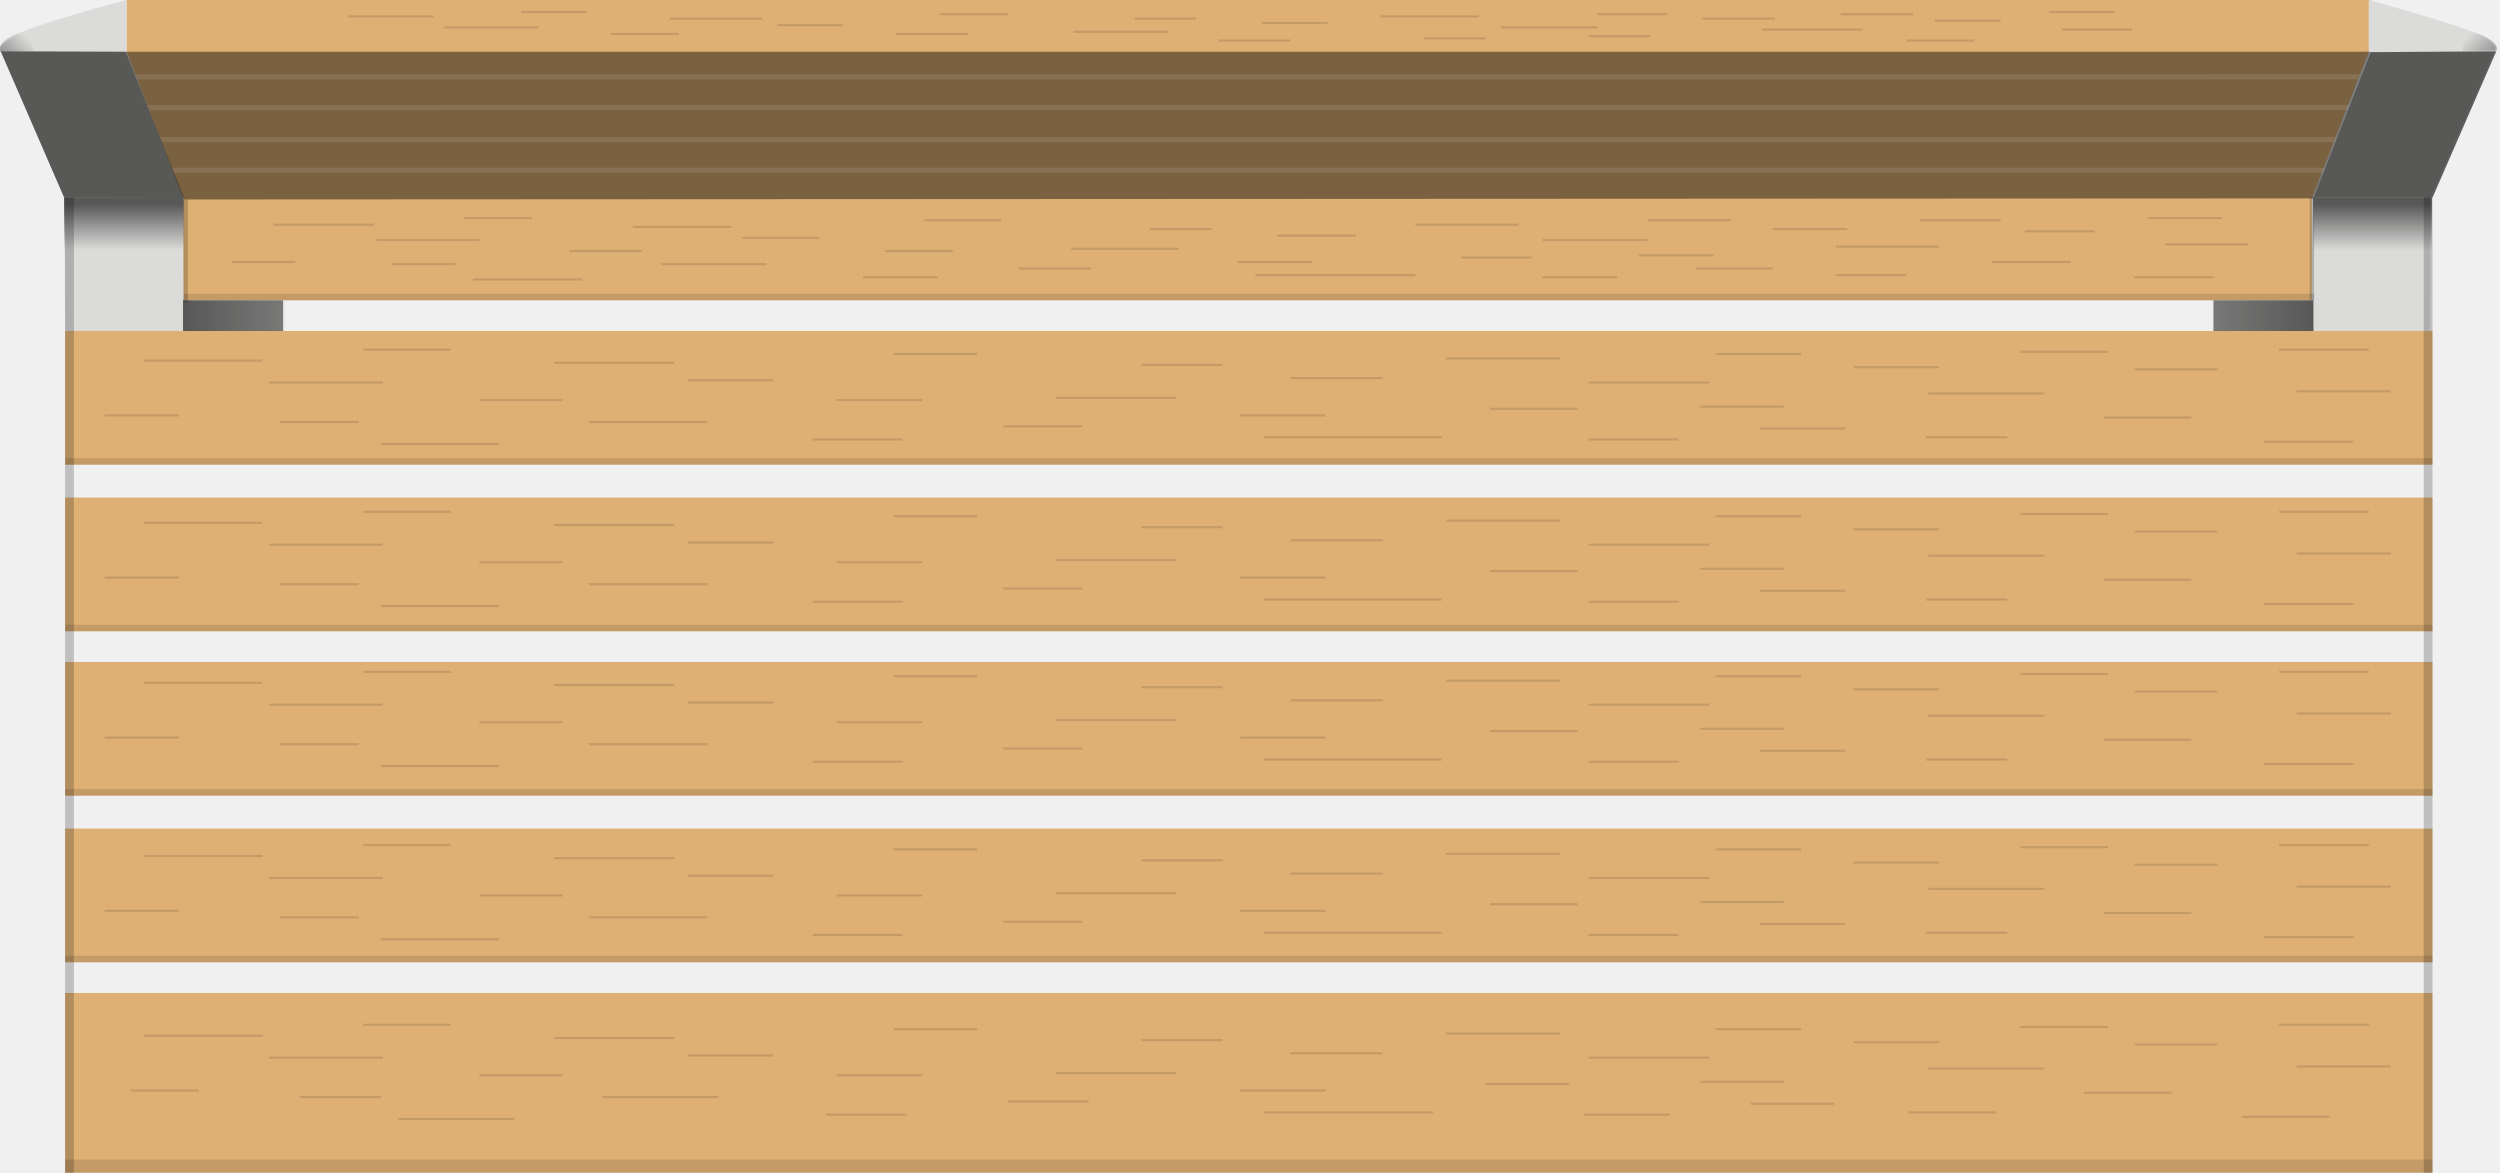
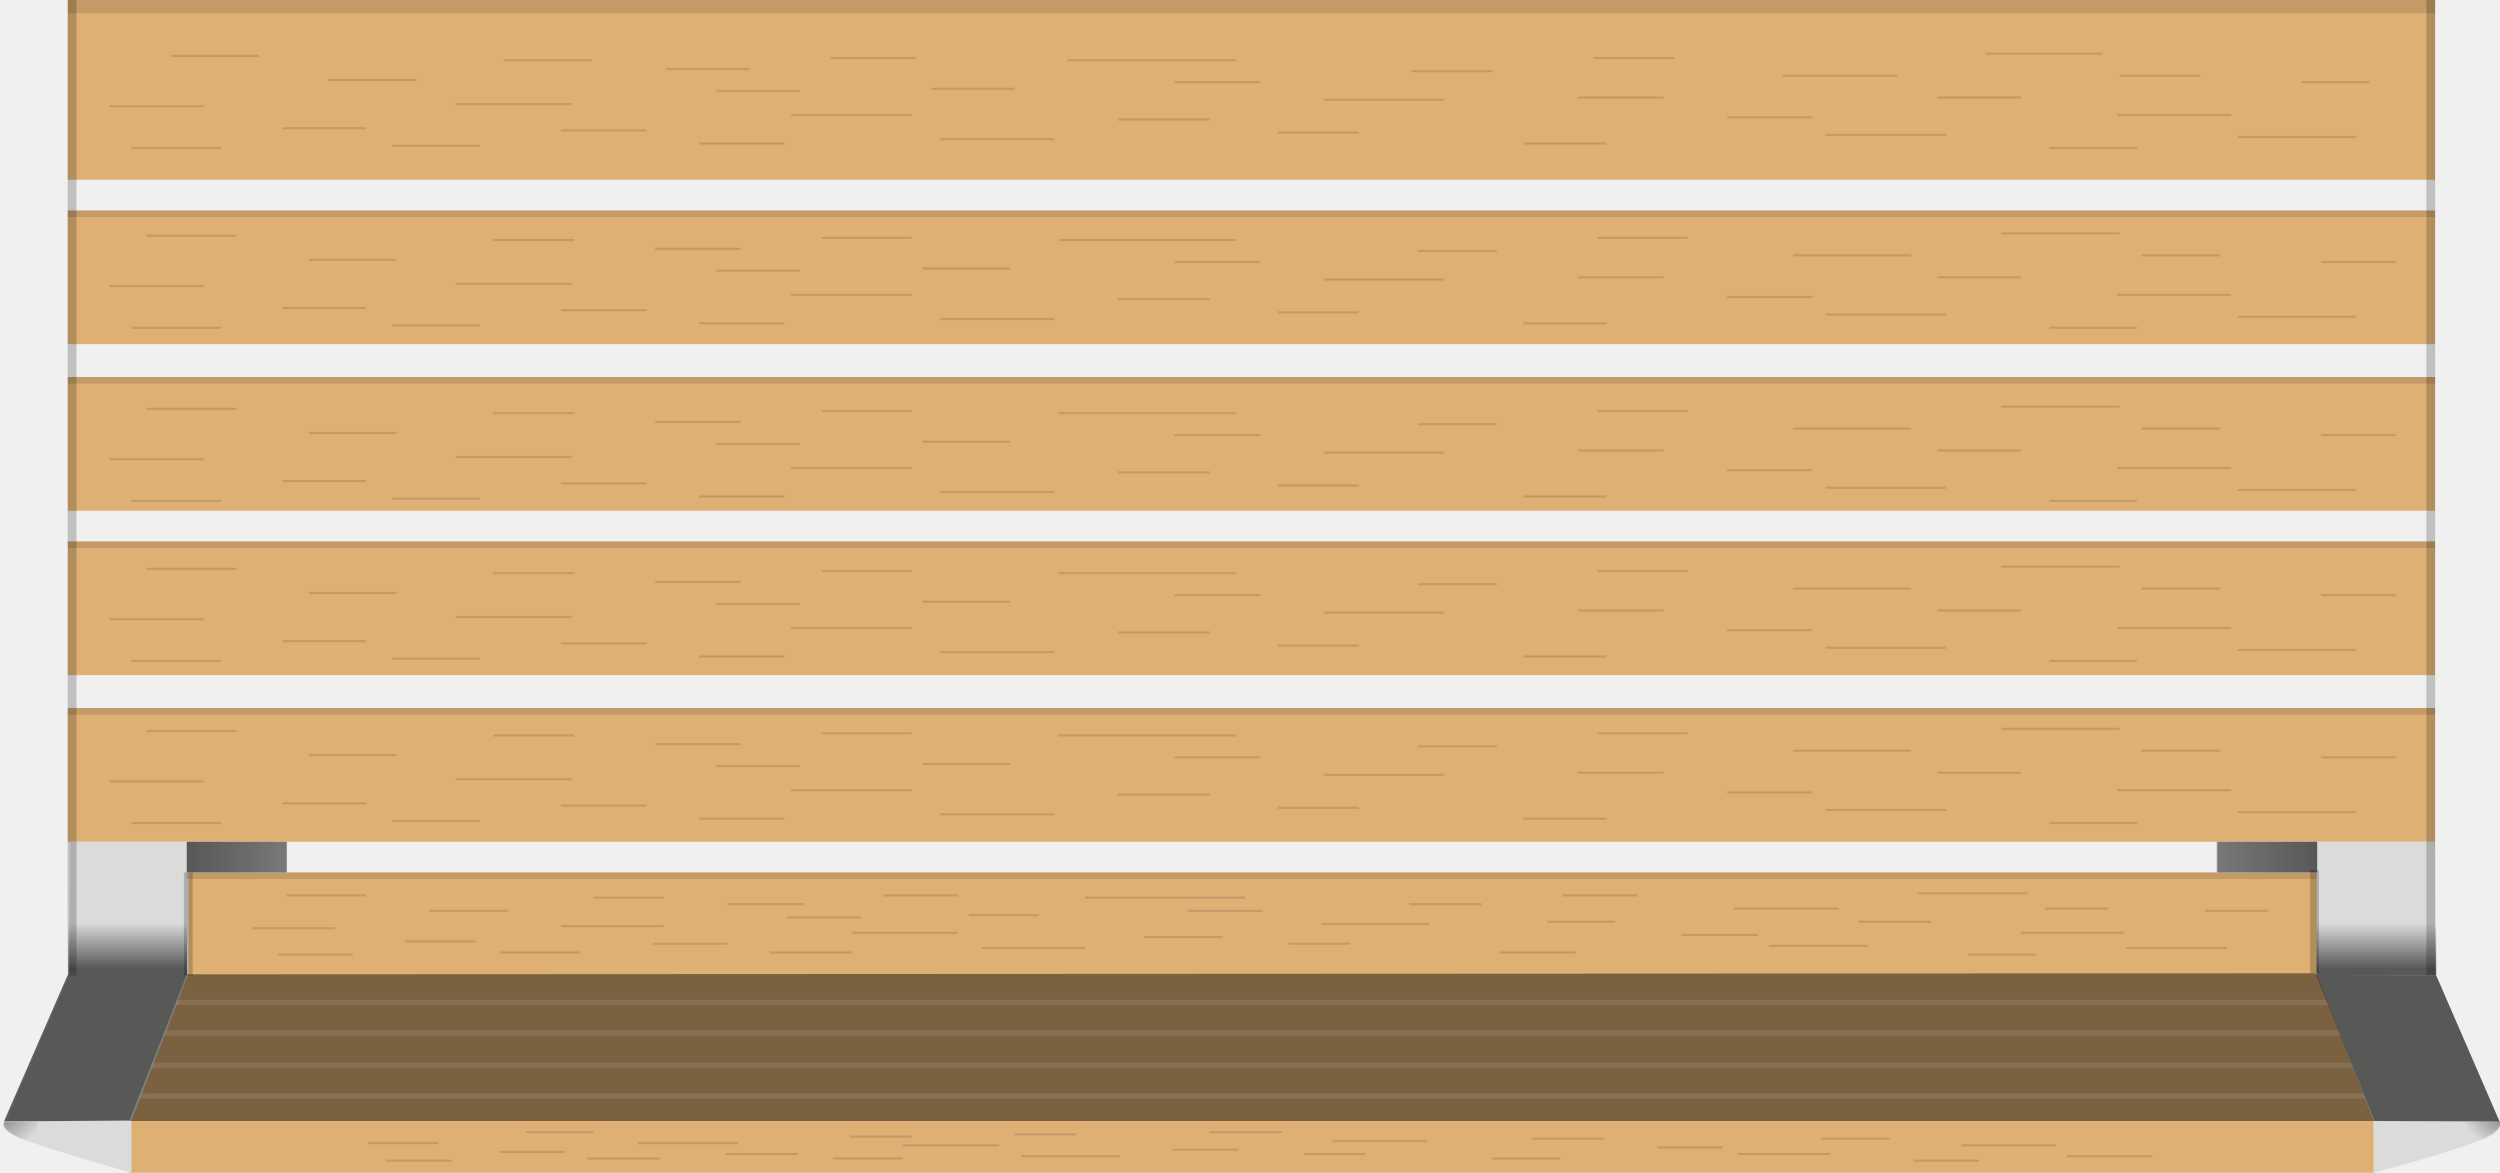
- <svg xmlns="http://www.w3.org/2000/svg" version="1.1" id="Layer_1" x="0px" y="0px" viewBox="0 0 1140.5 535" style="enable-background:new 0 0 1140.5 535;" xml:space="preserve">
-   <style type="text/css">
- 	.st0{fill:#FF0086;fill-opacity:0;}
- 	.st1{fill:#DEB074;}
- 	.st2{fill:#DBDBDA;}
- 	.st3{opacity:0.45;}
- 	.st4{opacity:0.1;}
- 	.st5{fill:#FFFFFF;}
- 	.st6{opacity:0.15;}
- 	.st7{fill:none;}
- 	.st8{fill:url(#XMLID_2_);}
- 	.st9{opacity:0.6;}
- 	.st10{fill:none;stroke:#B2B2B2;stroke-width:4.487;stroke-miterlimit:10;}
- 	.st11{fill:url(#XMLID_3_);}
- 	.st12{opacity:0.12;}
- 	.st13{fill:url(#XMLID_4_);}
- 	.st14{fill:url(#XMLID_5_);}
- 	.st15{fill:url(#XMLID_6_);}
- 	.st16{fill:url(#XMLID_7_);}
- 	.st17{opacity:0.2;fill:none;stroke:#000000;stroke-width:4;stroke-miterlimit:10;enable-background:new    ;}
- 	.st18{opacity:0.2;fill:none;stroke:#000000;stroke-width:2;stroke-miterlimit:10;enable-background:new    ;}
- 	.st19{fill:none;stroke:#000000;stroke-miterlimit:10;}
- </style>
-   <g id="seat-2">
-     <rect id="bounds_4_" x="0.7" y="0" class="st0" width="1140" height="535" />
-     <g id="style1">
-       <g id="XMLID_2169_">
-         <polygon id="XMLID_592_" class="st1" points="83.6,137 1055.7,137 1055.7,91.3 1081.7,23.6 1081.7,0 57.7,0 57.7,23.6 83.2,91         " />
-       </g>
-       <g id="XMLID_2167_">
-         <rect id="XMLID_2168_" x="29.7" y="453" class="st1" width="1080" height="82" />
-       </g>
-       <g id="XMLID_2165_">
-         <rect id="XMLID_2166_" x="29.7" y="151" class="st1" width="1080" height="61" />
-       </g>
-       <g id="XMLID_2163_">
-         <rect id="XMLID_2164_" x="29.7" y="227" class="st1" width="1080" height="61" />
-       </g>
-       <g id="XMLID_2161_">
-         <rect id="XMLID_2162_" x="29.7" y="302" class="st1" width="1080" height="61" />
-       </g>
-       <g id="XMLID_2159_">
-         <rect id="XMLID_2160_" x="29.7" y="378" class="st1" width="1080" height="61" />
-       </g>
-     </g>
-     <g id="style2">
-       <g id="XMLID_2157_">
-         <path id="XMLID_591_" class="st2" d="M1108.8,90.5l29.1-67.1c0,0,2-2.6-4.7-6.6c-7.5-4.5-52.6-16.8-52.6-16.8v23.6l-26,66.9V137     h-45v14h47.3h51.7" />
-       </g>
-       <g id="XMLID_2155_">
-         <path id="XMLID_590_" class="st2" d="M29.7,151h51.9h48.1v-14h-46V90.5l-26-66.9V0c0,0-44.6,11.6-52,16.8     c-7.5,5.2-5.2,6.8-5.2,6.8L29.3,90" />
-       </g>
-     </g>
-     <g id="accent_6_">
-       <g id="XMLID_2153_" class="st3">
-         <polygon id="XMLID_589_" points="1081.4,23.6 1055.3,90.5 84.1,91 57.4,23.6    " />
-       </g>
-       <g id="XMLID_2151_" class="st4">
-         <polygon id="XMLID_2152_" class="st5" points="1076.8,33.8 1075.7,36.2 62.5,36.3 61.2,33.9    " />
-       </g>
-       <g id="XMLID_2149_" class="st4">
-         <polygon id="XMLID_2150_" class="st5" points="1071.7,47.8 1070.7,50.2 68.3,50.3 67,47.9    " />
-       </g>
-       <g id="XMLID_2147_" class="st4">
-         <polygon id="XMLID_2148_" class="st5" points="1065.9,62.5 1064.9,64.9 74,64.9 72.7,62.5    " />
-       </g>
-       <g id="XMLID_2145_" class="st4">
-         <polygon id="XMLID_2146_" class="st5" points="1060.8,76.5 1059.8,78.9 79.4,78.9 78.2,76.5    " />
-       </g>
-       <g id="XMLID_2143_" class="st6">
-         <line id="XMLID_588_" class="st7" x1="83.8" y1="90.5" x2="47.7" y2="16.6" />
-       </g>
-       <g id="XMLID_2141_">
-         <linearGradient id="XMLID_2_" gradientUnits="userSpaceOnUse" x1="2071.209" y1="652.89" x2="2116.844" y2="652.89" gradientTransform="matrix(1 0 0 -1 -1061.4 796.89)">
-           <stop offset="0" style="stop-color:#000000;stop-opacity:0.45" />
-           <stop offset="1" style="stop-color:#000000;stop-opacity:0.6" />
-         </linearGradient>
-         <rect id="XMLID_2142_" x="1009.8" y="137" class="st8" width="45.6" height="14" />
-       </g>
-       <g id="XMLID_2139_" class="st9">
-         <polygon id="XMLID_587_" points="1081.4,23.8 1138.8,23.4 1109.7,90.2 1055.4,90.2    " />
-       </g>
-       <g id="XMLID_2137_">
-         <path id="XMLID_2138_" class="st10" d="M27.1,531.2" />
-       </g>
-       <g id="XMLID_2135_" class="st9">
-         <polygon id="XMLID_586_" points="57.4,23.6 0.3,23.4 29.2,90 83.9,90.1    " />
-       </g>
-       <g id="XMLID_2133_">
-         <linearGradient id="XMLID_3_" gradientUnits="userSpaceOnUse" x1="1144.949" y1="652.89" x2="1190.584" y2="652.89" gradientTransform="matrix(1 0 0 -1 -1061.4 796.89)">
-           <stop offset="0" style="stop-color:#000000;stop-opacity:0.6" />
-           <stop offset="1" style="stop-color:#000000;stop-opacity:0.45" />
-         </linearGradient>
-         <rect id="XMLID_2134_" x="83.5" y="137" class="st11" width="45.6" height="14" />
-       </g>
-       <g id="XMLID_2131_" class="st12">
-         <rect id="XMLID_2132_" x="29.7" y="529" width="1080" height="6" />
-       </g>
-       <g id="XMLID_2129_" class="st12">
-         <rect id="XMLID_2130_" x="29.7" y="209" width="1080" height="3" />
-       </g>
-       <g id="XMLID_2127_" class="st12">
-         <rect id="XMLID_2128_" x="29.7" y="285" width="1080" height="3" />
-       </g>
-       <g id="XMLID_2125_" class="st12">
-         <rect id="XMLID_2126_" x="29.7" y="360" width="1080" height="3" />
-       </g>
-       <g id="XMLID_2123_" class="st12">
-         <rect id="XMLID_2124_" x="29.7" y="436" width="1080" height="3" />
-       </g>
-       <g id="XMLID_2121_" class="st12">
-         <rect id="XMLID_2122_" x="83.7" y="134" width="972" height="3" />
-       </g>
-       <linearGradient id="XMLID_4_" gradientUnits="userSpaceOnUse" x1="2143.781" y1="682.723" x2="2143.781" y2="703.729" gradientTransform="matrix(1 0 0 -1 -1061.4 796.89)">
-         <stop offset="0" style="stop-color:#000000;stop-opacity:0" />
-         <stop offset="1" style="stop-color:#000000;stop-opacity:0.6" />
-       </linearGradient>
-       <rect id="XMLID_2120_" x="1055.3" y="90.2" class="st13" width="54.1" height="24" />
-       <linearGradient id="XMLID_5_" gradientUnits="userSpaceOnUse" x1="1117.889" y1="682.89" x2="1117.889" y2="703.896" gradientTransform="matrix(1 0 0 -1 -1061.4 796.89)">
-         <stop offset="0" style="stop-color:#000000;stop-opacity:0" />
-         <stop offset="1" style="stop-color:#000000;stop-opacity:0.6" />
-       </linearGradient>
-       <rect id="XMLID_2119_" x="29.2" y="90" class="st14" width="54.6" height="24" />
-       <linearGradient id="XMLID_6_" gradientUnits="userSpaceOnUse" x1="1073.764" y1="779.664" x2="1063.869" y2="769.59" gradientTransform="matrix(1 0 0 -1 -1061.4 796.89)">
-         <stop offset="0" style="stop-color:#000000;stop-opacity:0" />
-         <stop offset="1" style="stop-color:#000000;stop-opacity:0.35" />
-       </linearGradient>
-       <path id="XMLID_585_" class="st15" d="M13.5,12.8c0,0-15.3,4.8-13.5,10.7l15.3-0.3L13.5,12.8z" />
-       <linearGradient id="XMLID_7_" gradientUnits="userSpaceOnUse" x1="491.652" y1="780.351" x2="481.221" y2="769.731" gradientTransform="matrix(-1 0 0 -1 1617.546 796.89)">
-         <stop offset="0" style="stop-color:#000000;stop-opacity:0" />
-         <stop offset="1" style="stop-color:#000000;stop-opacity:0.35" />
-       </linearGradient>
-       <path id="XMLID_584_" class="st16" d="M1123.7,12.8c0,0,17.5,5,15.1,10.3l-15.3,0.1L1123.7,12.8z" />
-       <line id="XMLID_2116_" class="st17" x1="1107.7" y1="90" x2="1107.7" y2="535" />
-       <line id="XMLID_2115_" class="st18" x1="1054.7" y1="90" x2="1054.7" y2="137" />
-       <line id="XMLID_2114_" class="st17" x1="31.7" y1="90" x2="31.7" y2="535" />
-       <line id="XMLID_2113_" class="st18" x1="84.7" y1="91" x2="84.7" y2="138" />
-     </g>
-     <g id="texture" class="st12">
-       <line id="XMLID_2112_" class="st19" x1="47.7" y1="189.5" x2="81.7" y2="189.5" />
-       <line id="XMLID_2111_" class="st19" x1="122.7" y1="174.5" x2="174.7" y2="174.5" />
-       <line id="XMLID_2110_" class="st19" x1="268.7" y1="192.5" x2="322.7" y2="192.5" />
-       <line id="XMLID_2109_" class="st19" x1="252.7" y1="165.5" x2="307.7" y2="165.5" />
-       <line id="XMLID_2108_" class="st19" x1="173.7" y1="202.5" x2="227.7" y2="202.5" />
-       <line id="XMLID_2107_" class="st19" x1="65.7" y1="164.5" x2="119.7" y2="164.5" />
-       <line id="XMLID_2106_" class="st19" x1="659.7" y1="163.5" x2="711.7" y2="163.5" />
-       <line id="XMLID_2105_" class="st19" x1="973.7" y1="168.5" x2="1011.7" y2="168.5" />
-       <line id="XMLID_2104_" class="st19" x1="1032.7" y1="201.5" x2="1073.7" y2="201.5" />
-       <line id="XMLID_2103_" class="st19" x1="959.7" y1="190.5" x2="999.7" y2="190.5" />
-       <line id="XMLID_2102_" class="st19" x1="802.7" y1="195.5" x2="841.7" y2="195.5" />
-       <line id="XMLID_2101_" class="st19" x1="775.7" y1="185.5" x2="813.7" y2="185.5" />
-       <line id="XMLID_2100_" class="st19" x1="878.7" y1="199.5" x2="915.7" y2="199.5" />
-       <line id="XMLID_2099_" class="st19" x1="724.7" y1="200.5" x2="765.7" y2="200.5" />
-       <line id="XMLID_2098_" class="st19" x1="679.7" y1="186.5" x2="719.7" y2="186.5" />
-       <line id="XMLID_2097_" class="st19" x1="565.7" y1="189.5" x2="604.7" y2="189.5" />
-       <line id="XMLID_2096_" class="st19" x1="588.7" y1="172.5" x2="630.7" y2="172.5" />
-       <line id="XMLID_2095_" class="st19" x1="921.7" y1="160.5" x2="961.7" y2="160.5" />
-       <line id="XMLID_2094_" class="st19" x1="313.7" y1="173.5" x2="352.7" y2="173.5" />
-       <line id="XMLID_2093_" class="st19" x1="845.7" y1="167.5" x2="884.7" y2="167.5" />
-       <line id="XMLID_2092_" class="st19" x1="782.7" y1="161.5" x2="821.7" y2="161.5" />
-       <line id="XMLID_2091_" class="st19" x1="1047.7" y1="178.5" x2="1090.7" y2="178.5" />
-       <line id="XMLID_2090_" class="st19" x1="1039.7" y1="159.5" x2="1080.7" y2="159.5" />
-       <line id="XMLID_2089_" class="st19" x1="407.7" y1="161.5" x2="445.7" y2="161.5" />
-       <line id="XMLID_2088_" class="st19" x1="370.7" y1="200.5" x2="411.7" y2="200.5" />
-       <line id="XMLID_2087_" class="st19" x1="218.7" y1="182.5" x2="256.7" y2="182.5" />
-       <line id="XMLID_2086_" class="st19" x1="381.7" y1="182.5" x2="420.7" y2="182.5" />
-       <line id="XMLID_2085_" class="st19" x1="165.7" y1="159.5" x2="205.7" y2="159.5" />
-       <line id="XMLID_2084_" class="st19" x1="457.7" y1="194.5" x2="493.7" y2="194.5" />
-       <line id="XMLID_2083_" class="st19" x1="127.7" y1="192.5" x2="163.7" y2="192.5" />
-       <line id="XMLID_2082_" class="st19" x1="520.7" y1="166.5" x2="557.7" y2="166.5" />
-       <line id="XMLID_2081_" class="st19" x1="576.7" y1="199.5" x2="657.7" y2="199.5" />
-       <line id="XMLID_2080_" class="st19" x1="724.7" y1="174.5" x2="779.7" y2="174.5" />
-       <line id="XMLID_2079_" class="st19" x1="481.7" y1="181.5" x2="536.7" y2="181.5" />
-       <line id="XMLID_2078_" class="st19" x1="879.7" y1="179.5" x2="932.7" y2="179.5" />
-       <line id="XMLID_2077_" class="st19" x1="105.7" y1="119.5" x2="134.7" y2="119.5" />
-       <line id="XMLID_2076_" class="st19" x1="171.7" y1="109.5" x2="218.7" y2="109.5" />
-       <line id="XMLID_2075_" class="st19" x1="301.7" y1="120.5" x2="349.7" y2="120.5" />
-       <line id="XMLID_2074_" class="st19" x1="288.7" y1="103.5" x2="333.7" y2="103.5" />
-       <line id="XMLID_2073_" class="st19" x1="215.7" y1="127.5" x2="265.7" y2="127.5" />
-       <line id="XMLID_2072_" class="st19" x1="124.7" y1="102.5" x2="170.7" y2="102.5" />
-       <line id="XMLID_2071_" class="st19" x1="645.7" y1="102.5" x2="692.7" y2="102.5" />
-       <line id="XMLID_2070_" class="st19" x1="923.7" y1="105.5" x2="955.7" y2="105.5" />
-       <line id="XMLID_2069_" class="st19" x1="973.7" y1="126.5" x2="1009.7" y2="126.5" />
-       <line id="XMLID_2068_" class="st19" x1="908.7" y1="119.5" x2="944.7" y2="119.5" />
-       <line id="XMLID_2067_" class="st19" x1="773.7" y1="122.5" x2="808.7" y2="122.5" />
-       <line id="XMLID_2066_" class="st19" x1="747.7" y1="116.5" x2="781.7" y2="116.5" />
-       <line id="XMLID_2065_" class="st19" x1="837.7" y1="125.5" x2="869.7" y2="125.5" />
-       <line id="XMLID_2064_" class="st19" x1="703.7" y1="126.5" x2="737.7" y2="126.5" />
-       <line id="XMLID_2063_" class="st19" x1="666.7" y1="117.5" x2="698.7" y2="117.5" />
-       <line id="XMLID_2062_" class="st19" x1="564.7" y1="119.5" x2="598.7" y2="119.5" />
-       <line id="XMLID_2061_" class="st19" x1="582.7" y1="107.5" x2="618.7" y2="107.5" />
-       <line id="XMLID_2060_" class="st19" x1="875.7" y1="100.5" x2="912.7" y2="100.5" />
-       <line id="XMLID_2059_" class="st19" x1="338.7" y1="108.5" x2="373.7" y2="108.5" />
-       <line id="XMLID_2058_" class="st19" x1="808.7" y1="104.5" x2="842.7" y2="104.5" />
-       <line id="XMLID_2057_" class="st19" x1="751.7" y1="100.5" x2="789.7" y2="100.5" />
-       <line id="XMLID_2056_" class="st19" x1="987.7" y1="111.5" x2="1025.7" y2="111.5" />
-       <line id="XMLID_2055_" class="st19" x1="979.7" y1="99.5" x2="1013.7" y2="99.5" />
-       <line id="XMLID_2054_" class="st19" x1="421.7" y1="100.5" x2="456.7" y2="100.5" />
-       <line id="XMLID_2053_" class="st19" x1="393.7" y1="126.5" x2="427.7" y2="126.5" />
-       <line id="XMLID_2052_" class="st19" x1="259.7" y1="114.5" x2="292.7" y2="114.5" />
-       <line id="XMLID_2051_" class="st19" x1="403.7" y1="114.5" x2="434.7" y2="114.5" />
-       <line id="XMLID_2050_" class="st19" x1="211.7" y1="99.5" x2="242.7" y2="99.5" />
-       <line id="XMLID_2049_" class="st19" x1="464.7" y1="122.5" x2="497.7" y2="122.5" />
-       <line id="XMLID_2048_" class="st19" x1="178.7" y1="120.5" x2="207.7" y2="120.5" />
-       <line id="XMLID_2047_" class="st19" x1="524.7" y1="104.5" x2="552.7" y2="104.5" />
-       <line id="XMLID_2046_" class="st19" x1="572.7" y1="125.5" x2="645.7" y2="125.5" />
-       <line id="XMLID_2045_" class="st19" x1="703.7" y1="109.5" x2="751.7" y2="109.5" />
-       <line id="XMLID_2044_" class="st19" x1="488.7" y1="113.5" x2="537.7" y2="113.5" />
-       <line id="XMLID_2043_" class="st19" x1="837.7" y1="112.5" x2="884.7" y2="112.5" />
-       <line id="XMLID_2042_" class="st19" x1="202.7" y1="12.5" x2="245.7" y2="12.5" />
-       <line id="XMLID_2041_" class="st19" x1="305.7" y1="8.5" x2="347.7" y2="8.5" />
-       <line id="XMLID_2040_" class="st19" x1="158.7" y1="7.5" x2="197.7" y2="7.5" />
-       <line id="XMLID_2039_" class="st19" x1="629.7" y1="7.5" x2="674.7" y2="7.5" />
-       <line id="XMLID_2038_" class="st19" x1="882.7" y1="9.5" x2="912.7" y2="9.5" />
-       <line id="XMLID_2037_" class="st19" x1="869.7" y1="18.5" x2="900.7" y2="18.5" />
-       <line id="XMLID_2036_" class="st19" x1="724.7" y1="16.5" x2="752.7" y2="16.5" />
-       <line id="XMLID_2035_" class="st19" x1="649.7" y1="17.5" x2="677.7" y2="17.5" />
-       <line id="XMLID_2034_" class="st19" x1="555.7" y1="18.5" x2="588.7" y2="18.5" />
-       <line id="XMLID_2033_" class="st19" x1="575.7" y1="10.5" x2="605.7" y2="10.5" />
-       <line id="XMLID_2032_" class="st19" x1="839.7" y1="6.5" x2="872.7" y2="6.5" />
-       <line id="XMLID_2031_" class="st19" x1="354.7" y1="11.5" x2="384.7" y2="11.5" />
-       <line id="XMLID_2030_" class="st19" x1="776.7" y1="8.5" x2="809.7" y2="8.5" />
-       <line id="XMLID_2029_" class="st19" x1="728.7" y1="6.5" x2="760.7" y2="6.5" />
-       <line id="XMLID_2028_" class="st19" x1="940.7" y1="13.5" x2="972.7" y2="13.5" />
-       <line id="XMLID_2027_" class="st19" x1="934.7" y1="5.5" x2="964.7" y2="5.5" />
-       <line id="XMLID_2026_" class="st19" x1="428.7" y1="6.5" x2="459.7" y2="6.5" />
-       <line id="XMLID_2025_" class="st19" x1="278.7" y1="15.5" x2="309.7" y2="15.5" />
-       <line id="XMLID_2024_" class="st19" x1="408.7" y1="15.5" x2="441.7" y2="15.5" />
-       <line id="XMLID_2023_" class="st19" x1="237.7" y1="5.5" x2="267.7" y2="5.5" />
-       <line id="XMLID_2022_" class="st19" x1="517.7" y1="8.5" x2="545.7" y2="8.5" />
-       <line id="XMLID_2021_" class="st19" x1="684.7" y1="12.5" x2="728.7" y2="12.5" />
-       <line id="XMLID_2020_" class="st19" x1="489.7" y1="14.5" x2="532.7" y2="14.5" />
-       <line id="XMLID_2019_" class="st19" x1="803.7" y1="13.5" x2="849.7" y2="13.5" />
-       <line id="XMLID_2018_" class="st19" x1="47.7" y1="263.5" x2="81.7" y2="263.5" />
-       <line id="XMLID_2017_" class="st19" x1="122.7" y1="248.5" x2="174.7" y2="248.5" />
-       <line id="XMLID_2016_" class="st19" x1="268.7" y1="266.5" x2="322.7" y2="266.5" />
-       <line id="XMLID_2015_" class="st19" x1="252.7" y1="239.5" x2="307.7" y2="239.5" />
-       <line id="XMLID_2014_" class="st19" x1="173.7" y1="276.5" x2="227.7" y2="276.5" />
-       <line id="XMLID_2013_" class="st19" x1="65.7" y1="238.5" x2="119.7" y2="238.5" />
-       <line id="XMLID_2012_" class="st19" x1="659.7" y1="237.5" x2="711.7" y2="237.5" />
-       <line id="XMLID_2011_" class="st19" x1="973.7" y1="242.5" x2="1011.7" y2="242.5" />
-       <line id="XMLID_2010_" class="st19" x1="1032.7" y1="275.5" x2="1073.7" y2="275.5" />
-       <line id="XMLID_2009_" class="st19" x1="959.7" y1="264.5" x2="999.7" y2="264.5" />
-       <line id="XMLID_2008_" class="st19" x1="802.7" y1="269.5" x2="841.7" y2="269.5" />
-       <line id="XMLID_2007_" class="st19" x1="775.7" y1="259.5" x2="813.7" y2="259.5" />
-       <line id="XMLID_2006_" class="st19" x1="878.7" y1="273.5" x2="915.7" y2="273.5" />
-       <line id="XMLID_2005_" class="st19" x1="724.7" y1="274.5" x2="765.7" y2="274.5" />
-       <line id="XMLID_2004_" class="st19" x1="679.7" y1="260.5" x2="719.7" y2="260.5" />
-       <line id="XMLID_2003_" class="st19" x1="565.7" y1="263.5" x2="604.7" y2="263.5" />
-       <line id="XMLID_2002_" class="st19" x1="588.7" y1="246.5" x2="630.7" y2="246.5" />
-       <line id="XMLID_2001_" class="st19" x1="921.7" y1="234.5" x2="961.7" y2="234.5" />
-       <line id="XMLID_2000_" class="st19" x1="313.7" y1="247.5" x2="352.7" y2="247.5" />
-       <line id="XMLID_1999_" class="st19" x1="845.7" y1="241.5" x2="884.7" y2="241.5" />
-       <line id="XMLID_1998_" class="st19" x1="782.7" y1="235.5" x2="821.7" y2="235.5" />
-       <line id="XMLID_1997_" class="st19" x1="1047.7" y1="252.5" x2="1090.7" y2="252.5" />
-       <line id="XMLID_1996_" class="st19" x1="1039.7" y1="233.5" x2="1080.7" y2="233.5" />
-       <line id="XMLID_1995_" class="st19" x1="407.7" y1="235.5" x2="445.7" y2="235.5" />
-       <line id="XMLID_1994_" class="st19" x1="370.7" y1="274.5" x2="411.7" y2="274.5" />
-       <line id="XMLID_1993_" class="st19" x1="218.7" y1="256.5" x2="256.7" y2="256.5" />
-       <line id="XMLID_1992_" class="st19" x1="381.7" y1="256.5" x2="420.7" y2="256.5" />
-       <line id="XMLID_1991_" class="st19" x1="165.7" y1="233.5" x2="205.7" y2="233.5" />
-       <line id="XMLID_1990_" class="st19" x1="457.7" y1="268.5" x2="493.7" y2="268.5" />
-       <line id="XMLID_1989_" class="st19" x1="127.7" y1="266.5" x2="163.7" y2="266.5" />
-       <line id="XMLID_1988_" class="st19" x1="520.7" y1="240.5" x2="557.7" y2="240.5" />
-       <line id="XMLID_1987_" class="st19" x1="576.7" y1="273.5" x2="657.7" y2="273.5" />
-       <line id="XMLID_1986_" class="st19" x1="724.7" y1="248.5" x2="779.7" y2="248.5" />
-       <line id="XMLID_1985_" class="st19" x1="481.7" y1="255.5" x2="536.7" y2="255.5" />
-       <line id="XMLID_1984_" class="st19" x1="879.7" y1="253.5" x2="932.7" y2="253.5" />
-       <line id="XMLID_1983_" class="st19" x1="47.7" y1="336.5" x2="81.7" y2="336.5" />
-       <line id="XMLID_1982_" class="st19" x1="122.7" y1="321.5" x2="174.7" y2="321.5" />
-       <line id="XMLID_1981_" class="st19" x1="268.7" y1="339.5" x2="322.7" y2="339.5" />
-       <line id="XMLID_1980_" class="st19" x1="252.7" y1="312.5" x2="307.7" y2="312.5" />
-       <line id="XMLID_1979_" class="st19" x1="173.7" y1="349.5" x2="227.7" y2="349.5" />
-       <line id="XMLID_1978_" class="st19" x1="65.7" y1="311.5" x2="119.7" y2="311.5" />
-       <line id="XMLID_1977_" class="st19" x1="659.7" y1="310.5" x2="711.7" y2="310.5" />
-       <line id="XMLID_1976_" class="st19" x1="973.7" y1="315.5" x2="1011.7" y2="315.5" />
-       <line id="XMLID_1975_" class="st19" x1="1032.7" y1="348.5" x2="1073.7" y2="348.5" />
-       <line id="XMLID_1974_" class="st19" x1="959.7" y1="337.5" x2="999.7" y2="337.5" />
-       <line id="XMLID_1973_" class="st19" x1="802.7" y1="342.5" x2="841.7" y2="342.5" />
-       <line id="XMLID_1972_" class="st19" x1="775.7" y1="332.5" x2="813.7" y2="332.5" />
-       <line id="XMLID_1971_" class="st19" x1="878.7" y1="346.5" x2="915.7" y2="346.5" />
-       <line id="XMLID_1970_" class="st19" x1="724.7" y1="347.5" x2="765.7" y2="347.5" />
-       <line id="XMLID_1969_" class="st19" x1="679.7" y1="333.5" x2="719.7" y2="333.5" />
-       <line id="XMLID_1968_" class="st19" x1="565.7" y1="336.5" x2="604.7" y2="336.5" />
-       <line id="XMLID_1967_" class="st19" x1="588.7" y1="319.5" x2="630.7" y2="319.5" />
-       <line id="XMLID_1966_" class="st19" x1="921.7" y1="307.5" x2="961.7" y2="307.5" />
-       <line id="XMLID_1965_" class="st19" x1="313.7" y1="320.5" x2="352.7" y2="320.5" />
-       <line id="XMLID_1962_" class="st19" x1="845.7" y1="314.5" x2="884.7" y2="314.5" />
-       <line id="XMLID_1961_" class="st19" x1="782.7" y1="308.5" x2="821.7" y2="308.5" />
-       <line id="XMLID_1960_" class="st19" x1="1047.7" y1="325.5" x2="1090.7" y2="325.5" />
-       <line id="XMLID_1959_" class="st19" x1="1039.7" y1="306.5" x2="1080.7" y2="306.5" />
-       <line id="XMLID_1956_" class="st19" x1="407.7" y1="308.5" x2="445.7" y2="308.5" />
-       <line id="XMLID_1955_" class="st19" x1="370.7" y1="347.5" x2="411.7" y2="347.5" />
-       <line id="XMLID_1954_" class="st19" x1="218.7" y1="329.5" x2="256.7" y2="329.5" />
-       <line id="XMLID_1953_" class="st19" x1="381.7" y1="329.5" x2="420.7" y2="329.5" />
-       <line id="XMLID_1952_" class="st19" x1="165.7" y1="306.5" x2="205.7" y2="306.5" />
-       <line id="XMLID_1951_" class="st19" x1="457.7" y1="341.5" x2="493.7" y2="341.5" />
-       <line id="XMLID_1950_" class="st19" x1="127.7" y1="339.5" x2="163.7" y2="339.5" />
-       <line id="XMLID_1949_" class="st19" x1="520.7" y1="313.5" x2="557.7" y2="313.5" />
-       <line id="XMLID_1948_" class="st19" x1="576.7" y1="346.5" x2="657.7" y2="346.5" />
-       <line id="XMLID_1947_" class="st19" x1="724.7" y1="321.5" x2="779.7" y2="321.5" />
-       <line id="XMLID_1946_" class="st19" x1="481.7" y1="328.5" x2="536.7" y2="328.5" />
-       <line id="XMLID_1945_" class="st19" x1="879.7" y1="326.5" x2="932.7" y2="326.5" />
-       <line id="XMLID_1944_" class="st19" x1="47.7" y1="415.5" x2="81.7" y2="415.5" />
-       <line id="XMLID_1943_" class="st19" x1="122.7" y1="400.5" x2="174.7" y2="400.5" />
-       <line id="XMLID_1942_" class="st19" x1="268.7" y1="418.5" x2="322.7" y2="418.5" />
-       <line id="XMLID_1941_" class="st19" x1="252.7" y1="391.5" x2="307.7" y2="391.5" />
-       <line id="XMLID_1940_" class="st19" x1="173.7" y1="428.5" x2="227.7" y2="428.5" />
-       <line id="XMLID_1939_" class="st19" x1="65.7" y1="390.5" x2="119.7" y2="390.5" />
-       <line id="XMLID_1938_" class="st19" x1="659.7" y1="389.5" x2="711.7" y2="389.5" />
-       <line id="XMLID_1937_" class="st19" x1="973.7" y1="394.5" x2="1011.7" y2="394.5" />
-       <line id="XMLID_1936_" class="st19" x1="1032.7" y1="427.5" x2="1073.7" y2="427.5" />
-       <line id="XMLID_1935_" class="st19" x1="959.7" y1="416.5" x2="999.7" y2="416.5" />
-       <line id="XMLID_1934_" class="st19" x1="802.7" y1="421.5" x2="841.7" y2="421.5" />
-       <line id="XMLID_1933_" class="st19" x1="775.7" y1="411.5" x2="813.7" y2="411.5" />
-       <line id="XMLID_1932_" class="st19" x1="878.7" y1="425.5" x2="915.7" y2="425.5" />
-       <line id="XMLID_1931_" class="st19" x1="724.7" y1="426.5" x2="765.7" y2="426.5" />
-       <line id="XMLID_1930_" class="st19" x1="679.7" y1="412.5" x2="719.7" y2="412.5" />
-       <line id="XMLID_1929_" class="st19" x1="565.7" y1="415.5" x2="604.7" y2="415.5" />
-       <line id="XMLID_1928_" class="st19" x1="588.7" y1="398.5" x2="630.7" y2="398.5" />
-       <line id="XMLID_1927_" class="st19" x1="921.7" y1="386.5" x2="961.7" y2="386.5" />
-       <line id="XMLID_1926_" class="st19" x1="313.7" y1="399.5" x2="352.7" y2="399.5" />
-       <line id="XMLID_1925_" class="st19" x1="845.7" y1="393.5" x2="884.7" y2="393.5" />
-       <line id="XMLID_1924_" class="st19" x1="782.7" y1="387.5" x2="821.7" y2="387.5" />
-       <line id="XMLID_1923_" class="st19" x1="1047.7" y1="404.5" x2="1090.7" y2="404.5" />
-       <line id="XMLID_1922_" class="st19" x1="1039.7" y1="385.5" x2="1080.7" y2="385.5" />
-       <line id="XMLID_1921_" class="st19" x1="407.7" y1="387.5" x2="445.7" y2="387.5" />
-       <line id="XMLID_1920_" class="st19" x1="370.7" y1="426.5" x2="411.7" y2="426.5" />
-       <line id="XMLID_1919_" class="st19" x1="218.7" y1="408.5" x2="256.7" y2="408.5" />
-       <line id="XMLID_1918_" class="st19" x1="381.7" y1="408.5" x2="420.7" y2="408.5" />
-       <line id="XMLID_1917_" class="st19" x1="165.7" y1="385.5" x2="205.7" y2="385.5" />
-       <line id="XMLID_1916_" class="st19" x1="457.7" y1="420.5" x2="493.7" y2="420.5" />
-       <line id="XMLID_1915_" class="st19" x1="127.7" y1="418.5" x2="163.7" y2="418.5" />
-       <line id="XMLID_1914_" class="st19" x1="520.7" y1="392.5" x2="557.7" y2="392.5" />
-       <line id="XMLID_1913_" class="st19" x1="576.7" y1="425.5" x2="657.7" y2="425.5" />
-       <line id="XMLID_1912_" class="st19" x1="724.7" y1="400.5" x2="779.7" y2="400.5" />
-       <line id="XMLID_1911_" class="st19" x1="481.7" y1="407.5" x2="536.7" y2="407.5" />
-       <line id="XMLID_1910_" class="st19" x1="879.7" y1="405.5" x2="932.7" y2="405.5" />
-       <line id="XMLID_1909_" class="st19" x1="59.7" y1="497.5" x2="90.7" y2="497.5" />
-       <line id="XMLID_1908_" class="st19" x1="122.7" y1="482.5" x2="174.7" y2="482.5" />
-       <line id="XMLID_1907_" class="st19" x1="274.7" y1="500.5" x2="327.7" y2="500.5" />
-       <line id="XMLID_1906_" class="st19" x1="252.7" y1="473.5" x2="307.7" y2="473.5" />
-       <line id="XMLID_1905_" class="st19" x1="181.7" y1="510.5" x2="234.7" y2="510.5" />
-       <line id="XMLID_1904_" class="st19" x1="65.7" y1="472.5" x2="119.7" y2="472.5" />
-       <line id="XMLID_1903_" class="st19" x1="659.7" y1="471.5" x2="711.7" y2="471.5" />
-       <line id="XMLID_1902_" class="st19" x1="973.7" y1="476.5" x2="1011.7" y2="476.5" />
-       <line id="XMLID_1901_" class="st19" x1="1022.7" y1="509.5" x2="1062.7" y2="509.5" />
-       <line id="XMLID_1900_" class="st19" x1="950.7" y1="498.5" x2="990.7" y2="498.5" />
-       <line id="XMLID_1899_" class="st19" x1="798.7" y1="503.5" x2="836.7" y2="503.5" />
-       <line id="XMLID_1898_" class="st19" x1="775.7" y1="493.5" x2="813.7" y2="493.5" />
-       <line id="XMLID_1897_" class="st19" x1="870.7" y1="507.5" x2="910.7" y2="507.5" />
-       <line id="XMLID_1896_" class="st19" x1="722.7" y1="508.5" x2="761.7" y2="508.5" />
-       <line id="XMLID_1895_" class="st19" x1="677.7" y1="494.5" x2="715.7" y2="494.5" />
-       <line id="XMLID_1894_" class="st19" x1="565.7" y1="497.5" x2="604.7" y2="497.5" />
-       <line id="XMLID_1893_" class="st19" x1="588.7" y1="480.5" x2="630.7" y2="480.5" />
-       <line id="XMLID_1892_" class="st19" x1="921.7" y1="468.5" x2="961.7" y2="468.5" />
-       <line id="XMLID_1891_" class="st19" x1="313.7" y1="481.5" x2="352.7" y2="481.5" />
-       <line id="XMLID_1890_" class="st19" x1="845.7" y1="475.5" x2="884.7" y2="475.5" />
-       <line id="XMLID_1889_" class="st19" x1="782.7" y1="469.5" x2="821.7" y2="469.5" />
-       <line id="XMLID_1888_" class="st19" x1="1047.7" y1="486.5" x2="1090.7" y2="486.5" />
-       <line id="XMLID_1887_" class="st19" x1="1039.7" y1="467.5" x2="1080.7" y2="467.5" />
-       <line id="XMLID_1886_" class="st19" x1="407.7" y1="469.5" x2="445.7" y2="469.5" />
-       <line id="XMLID_1885_" class="st19" x1="376.7" y1="508.5" x2="413.7" y2="508.5" />
-       <line id="XMLID_1884_" class="st19" x1="218.7" y1="490.5" x2="256.7" y2="490.5" />
-       <line id="XMLID_1883_" class="st19" x1="381.7" y1="490.5" x2="420.7" y2="490.5" />
-       <line id="XMLID_1882_" class="st19" x1="165.7" y1="467.5" x2="205.7" y2="467.5" />
-       <line id="XMLID_1881_" class="st19" x1="459.7" y1="502.5" x2="496.7" y2="502.5" />
-       <line id="XMLID_1880_" class="st19" x1="136.7" y1="500.5" x2="173.7" y2="500.5" />
-       <line id="XMLID_1879_" class="st19" x1="520.7" y1="474.5" x2="557.7" y2="474.5" />
-       <line id="XMLID_1878_" class="st19" x1="576.7" y1="507.5" x2="653.7" y2="507.5" />
-       <line id="XMLID_1877_" class="st19" x1="724.7" y1="482.5" x2="779.7" y2="482.5" />
-       <line id="XMLID_1876_" class="st19" x1="481.7" y1="489.5" x2="536.7" y2="489.5" />
-       <line id="XMLID_1667_" class="st19" x1="879.7" y1="487.5" x2="932.7" y2="487.5" />
-     </g>
+ <svg xmlns="http://www.w3.org/2000/svg" xmlns:xlink="http://www.w3.org/1999/xlink" viewBox="0 0 1140.5 535">
+   <defs>
+     <style>.a{fill:#deb074;}.b{fill:#dbdbda;}.c{opacity:0.45;}.d{fill:#fff;opacity:0.1;}.e{opacity:0.15;}.f,.o,.p{fill:none;}.g{fill:url(#a);}.h{opacity:0.6;}.i{fill:url(#b);}.j{opacity:0.12;}.k{fill:url(#c);}.l{fill:url(#d);}.m{fill:url(#e);}.n{fill:url(#f);}.o,.p{stroke:#000;stroke-miterlimit:10;isolation:isolate;}.o{stroke-width:4px;opacity:0.2;}.p{opacity:0.12;}</style>
+     <linearGradient id="a" x1="2071.2" y1="346.89" x2="2116.8" y2="346.89" gradientTransform="matrix(-1, 0, 0, 1, 2201.95, 44.11)" gradientUnits="userSpaceOnUse">
+       <stop offset="0" stop-opacity="0.45" />
+       <stop offset="1" stop-opacity="0.6" />
+     </linearGradient>
+     <linearGradient id="b" x1="1144.95" y1="346.89" x2="1190.55" y2="346.89" gradientTransform="matrix(-1, 0, 0, 1, 2201.95, 44.11)" gradientUnits="userSpaceOnUse">
+       <stop offset="0" stop-opacity="0.6" />
+       <stop offset="1" stop-opacity="0.45" />
+     </linearGradient>
+     <linearGradient id="c" x1="2143.75" y1="376.72" x2="2143.75" y2="397.73" gradientTransform="matrix(-1, 0, 0, 1, 2201.95, 44.11)" gradientUnits="userSpaceOnUse">
+       <stop offset="0" stop-opacity="0" />
+       <stop offset="1" stop-opacity="0.6" />
+     </linearGradient>
+     <linearGradient id="d" x1="1117.9" y1="376.89" x2="1117.9" y2="397.9" xlink:href="#c" />
+     <linearGradient id="e" x1="1073.73" y1="473.7" x2="1063.83" y2="463.63" gradientTransform="matrix(-1, 0, 0, 1, 2201.95, 44.11)" gradientUnits="userSpaceOnUse">
+       <stop offset="0" stop-opacity="0" />
+       <stop offset="1" stop-opacity="0.35" />
+     </linearGradient>
+     <linearGradient id="f" x1="1579.64" y1="474.36" x2="1569.21" y2="463.74" gradientTransform="translate(-1565 44.1)" xlink:href="#e" />
+   </defs>
+   <path class="a" d="M1057,398H84.9v45.7l-26,67.7V535h1024V511.4L1057.4,444Zm53.9-316H30.9V0h1080Zm0,302H30.9V323h1080Zm0-76H30.9V247h1080Zm0-75H30.9V172h1080Zm0-76H30.9V96h1080Z" />
+   <path class="b" d="M31.8,444.5,2.7,511.6s-2,2.6,4.7,6.6S60,535,60,535V511.4l26-66.9V398h45V384H32" />
+   <path class="b" d="M1110.9,384h-100v14h46v46.5l26,66.9V535s44.6-11.6,52-16.8,5.2-6.8,5.2-6.8L1111.3,445" />
+   <g class="c">
+     <polygon points="59.2 511.4 85.3 444.5 1056.5 444 1083.2 511.4 59.2 511.4" />
  </g>
-   <g id="Layer_1_1_">
- </g>
+   <path class="d" d="M63.8,501.2l1.1-2.4H1078.1l1.3,2.4Zm5.1-14,1-2.4H1072.3l1.3,2.4Zm5.8-14.7,1-2.4h990.9l1.3,2.4Zm5.1-14,1-2.4h980.4l1.2,2.4Z" />
+   <g class="e">
+     <line class="f" x1="1056.8" y1="444.5" x2="1092.9" y2="518.4" />
+   </g>
+   <rect class="g" x="85.2" y="384" width="45.6" height="14" />
+   <g class="h">
+     <polygon points="59.2 511.2 1.8 511.6 30.9 444.8 85.2 444.8 59.2 511.2" />
+   </g>
+   <g class="h">
+     <polygon points="1083.2 511.4 1140.3 511.6 1111.4 445 1056.7 444.9 1083.2 511.4" />
+   </g>
+   <rect class="i" x="1011.5" y="384" width="45.6" height="14" />
+   <path class="j" d="M1110.9,6H30.9V0h1080Zm0,320H30.9v-3h1080Zm0-76H30.9v-3h1080Zm0-75H30.9v-3h1080Zm0-76H30.9V96h1080Zm-54,302H84.9v-3h972Z" />
+   <rect class="k" x="31.2" y="420.8" width="54.1" height="24" />
+   <rect class="l" x="1056.8" y="421" width="54.6" height="24" />
+   <path class="m" d="M1127.1,522.2s15.3-4.8,13.5-10.7l-15.3.3Z" />
+   <path class="n" d="M16.9,522.2s-17.5-5-15.1-10.3H17.1Z" />
+   <path class="o" d="M32.9,445V0m53,398v47M1108.9,0V445m-53-1V397" />
+   <path class="p" d="M1092.9,345.5h-34m-41,15h-52m-94-18h-54m70,27h-55m134-37h-54m162,38h-54m-540,1h-52m-262-5h-38m-21-33h-41m114,11h-40m197-5h-39m66,10h-38m-65-14h-37m191-1h-41m86,14h-40m154-3h-39m16,17h-42m-291,12h-40m648-13h-39m-493,6h-39m102,6h-39m-226-17h-43m51,19h-41m673-2h-38m75-39h-41m193,18h-38m-125,0h-39m255,23h-40m-252-35h-36m366,2h-36m-357,26h-37m-19-33h-81m-67,25h-55m298-7h-55m-343,2h-53m827,60h-29m-37,10h-47m-83-11h-48m61,17h-45m118-24h-50m141,25h-46m-475,0h-47m-231-3h-32m-18-21h-36m101,7h-36m171-3h-35m61,6h-34m-56-9h-32m166-1h-34m71,9h-32m134-2h-34m16,12h-36m-257,7h-37m574-8h-35m-435,4h-34m91,4h-38m-198-11h-38m46,12h-34m592-1h-35m63-26h-34m168,12h-33m-111,0h-31m223,15h-31m-222-23h-33m319,2h-29m-317,16h-28m-20-21h-73m-58,16h-48m263-4h-49m-300,1h-47m682,100h-43m-60,4h-42m189,1h-39m-432,0h-45m-208-2h-30m43-9h-31m176,2h-28m103-1h-28m122-1h-33m13,8h-30m-234,4h-33m518-5h-30m-392,3h-33m81,2h-32m-180-7h-32m38,8h-30m536-1h-31m181-9h-31m-99,0h-33m204,10h-30m-250-3h-28m-139-4h-44m239-2h-43m-271,1h-46m802-250h-34m-41,15h-52m-94-18h-54m70,27h-55m134-37h-54m162,38h-54m-540,1h-52m-262-5h-38m-21-33h-41m114,11h-40m197-5h-39m66,10h-38m-65-14h-37m191-1h-41m86,14h-40m154-3h-39m16,17h-42m-291,12h-40m648-13h-39m-493,6h-39m102,6h-39m-226-17h-43m51,19h-41m673-2h-38m75-39h-41m193,18h-38m-125,0h-39m255,23h-40m-252-35h-36m366,2h-36m-357,26h-37m-19-33h-81m-67,25h-55m298-7h-55m-343,2h-53m885-83h-34m-41,15h-52m-94-18h-54m70,27h-55m134-37h-54m162,38h-54m-540,1h-52m-262-5h-38m-21-33h-41m114,11h-40m197-5h-39m66,10h-38m-65-14h-37m191-1h-41m86,14h-40m154-3h-39m16,17h-42m-291,12h-40m648-13h-39m-493,6h-39m102,6h-39m-226-17h-43m51,19h-41m673-2h-38m75-39h-41m193,18h-38m-125,0h-39m255,23h-40m-252-35h-36m366,2h-36m-357,26h-37m-19-33h-81m-67,25h-55m298-7h-55m-343,2h-53m885-89h-34m-41,15h-52m-94-18h-54m70,27h-55m134-37h-54m162,38h-54m-540,1h-52m-262-5h-38m-21-33h-41m114,11h-40m197-5h-39m66,10h-38m-65-14h-37m191-1h-41m86,14h-40m154-3h-39m16,17h-42m-291,12h-40m648-13h-39m-493,6h-39m102,6h-39m-226-17h-43m51,19h-41m673-2h-38m75-39h-41m193,18h-38m-125,0h-39m255,23h-40m-252-35h-36m366,2h-36m-357,26h-37m-19-33h-81m-67,25h-55m298-7h-55m-343,2h-53m873-92h-31m-32,15h-52m-100-18h-53m75,27h-55m126-37h-53m169,38h-54m-540,1h-52m-262-5h-38m-11-33h-40m112,11h-40m192-5h-38m61,10h-38m-57-14h-40m188-1h-39m84,14h-38m150-3h-39m16,17h-42m-291,12h-40m648-13h-39m-493,6h-39m102,6h-39m-226-17h-43m51,19h-41m673-2h-38m69-39h-37m195,18h-38m-125,0h-39m255,23h-40m-254-35h-37m360,2h-37m-347,26h-37m-19-33h-77m-71,25h-55m298-7h-55m-343,2h-53" />
</svg>
